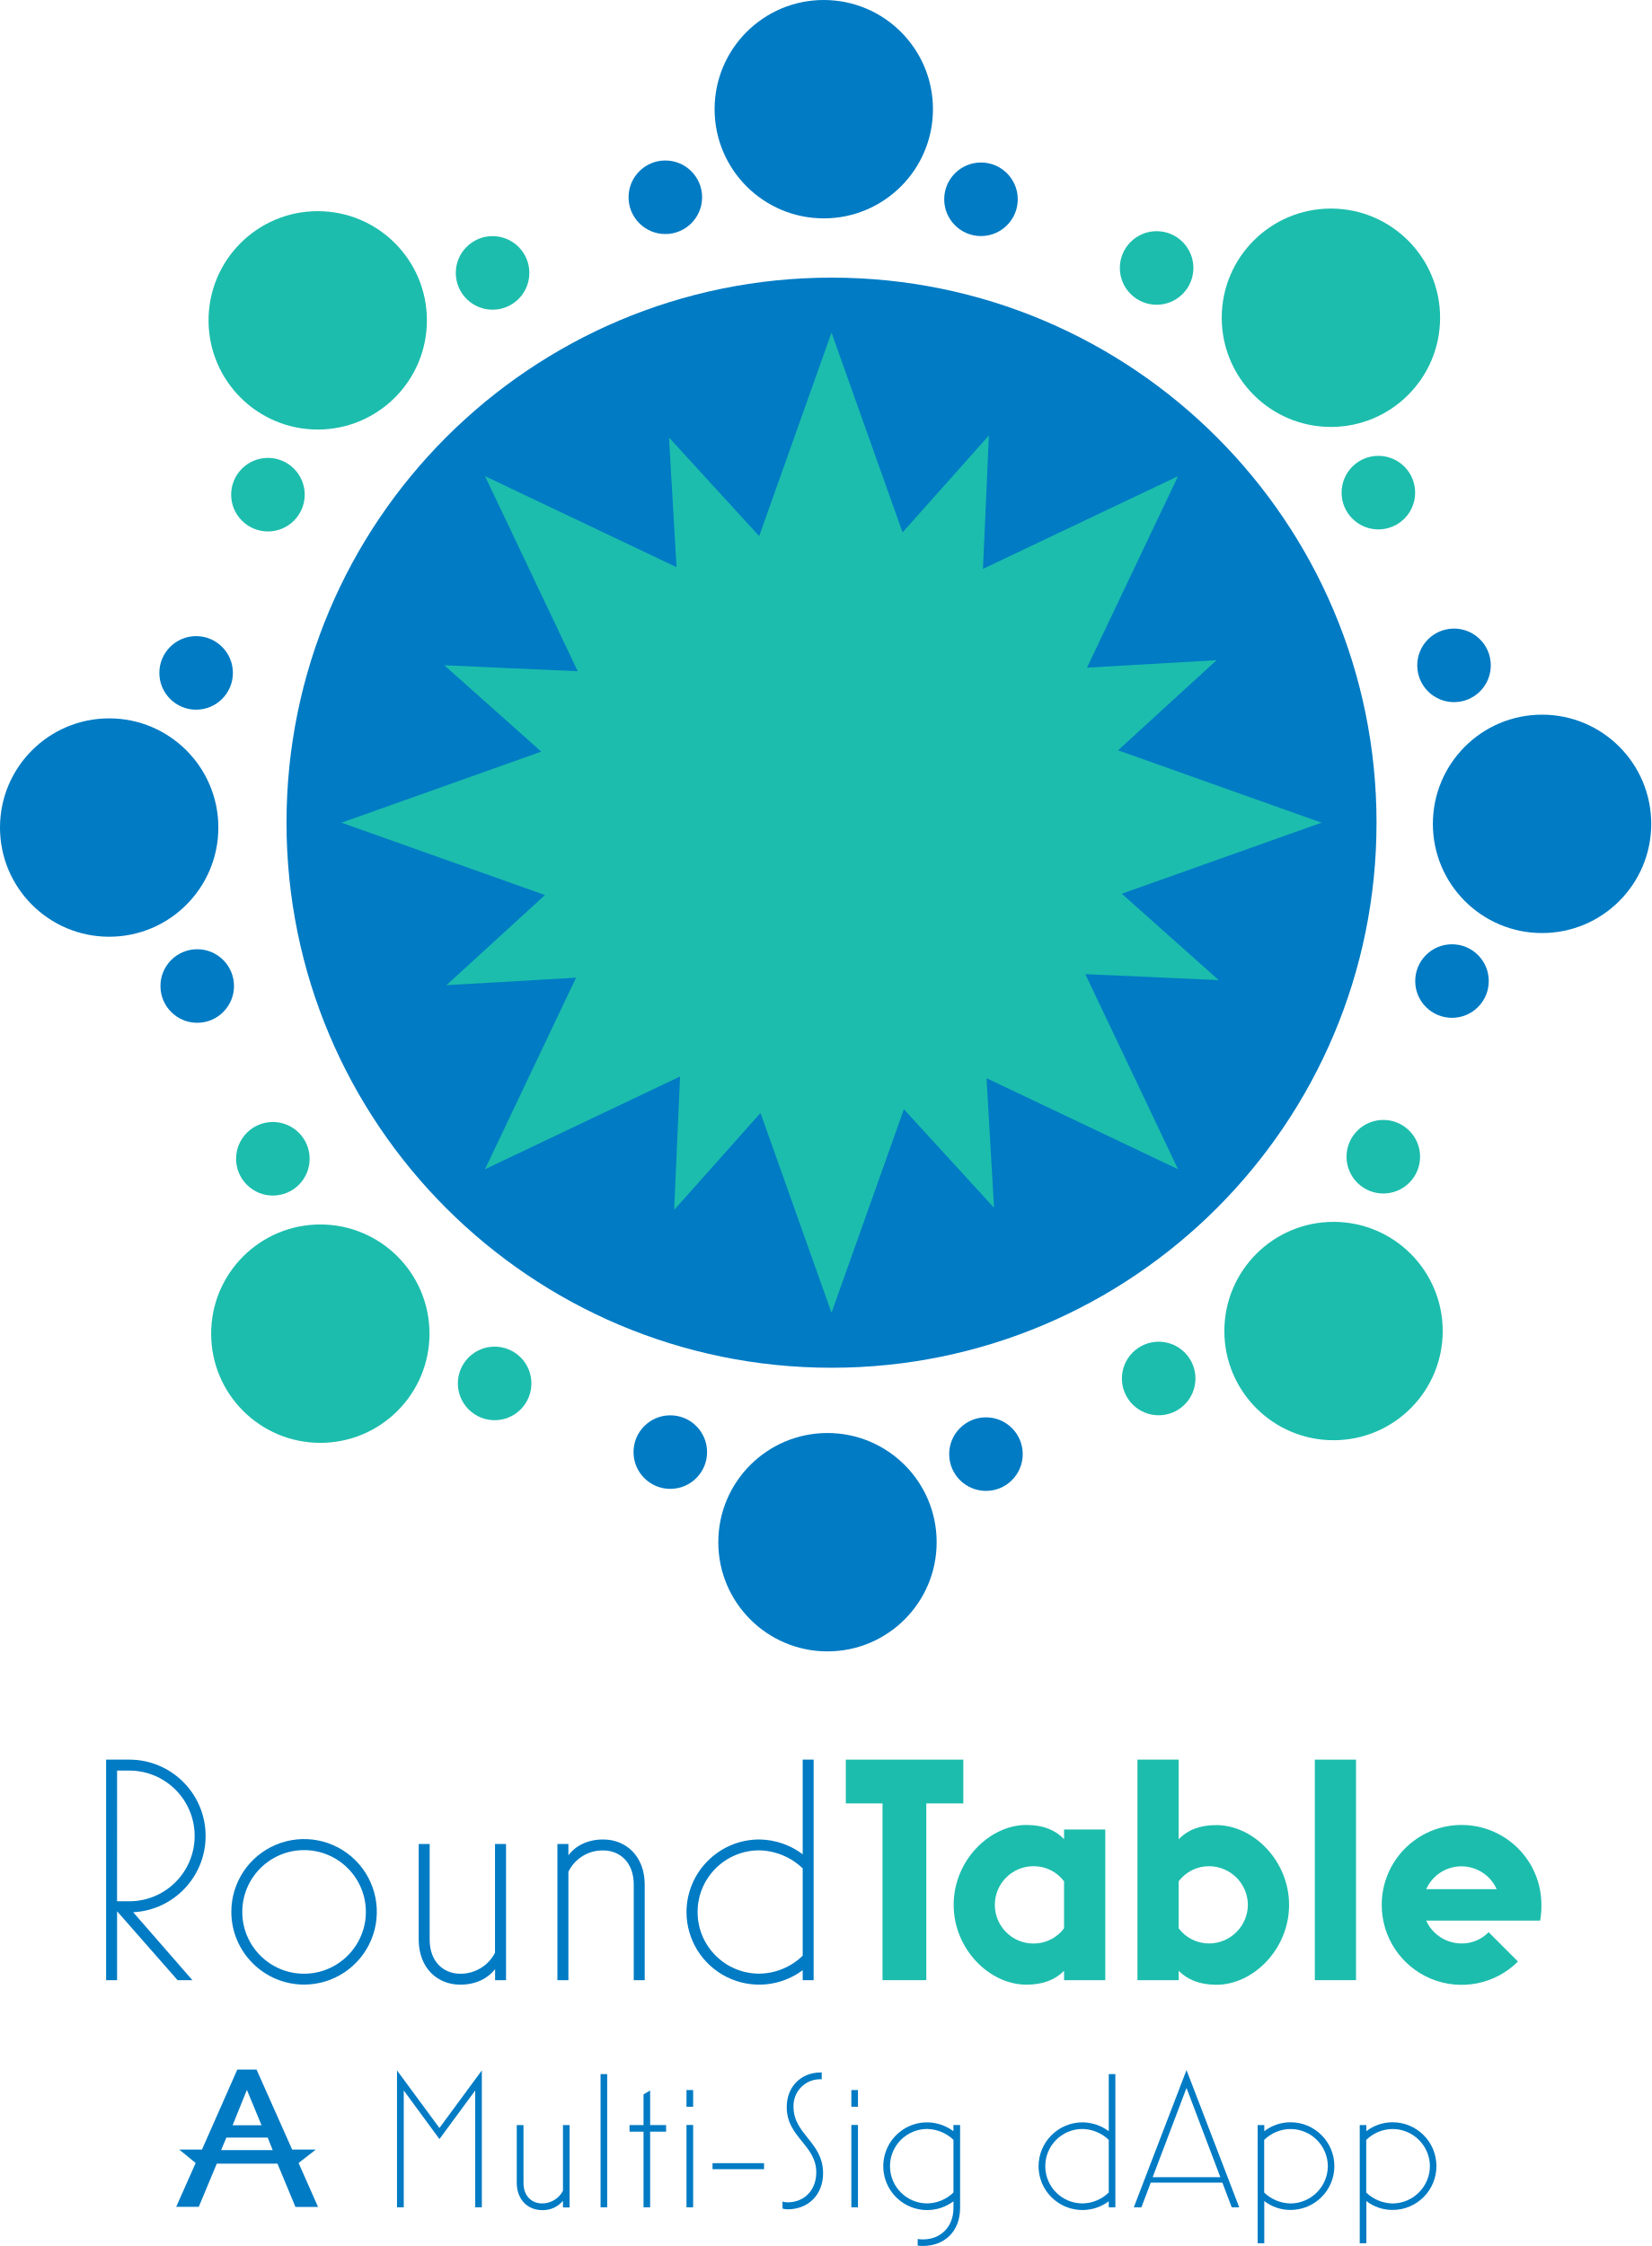
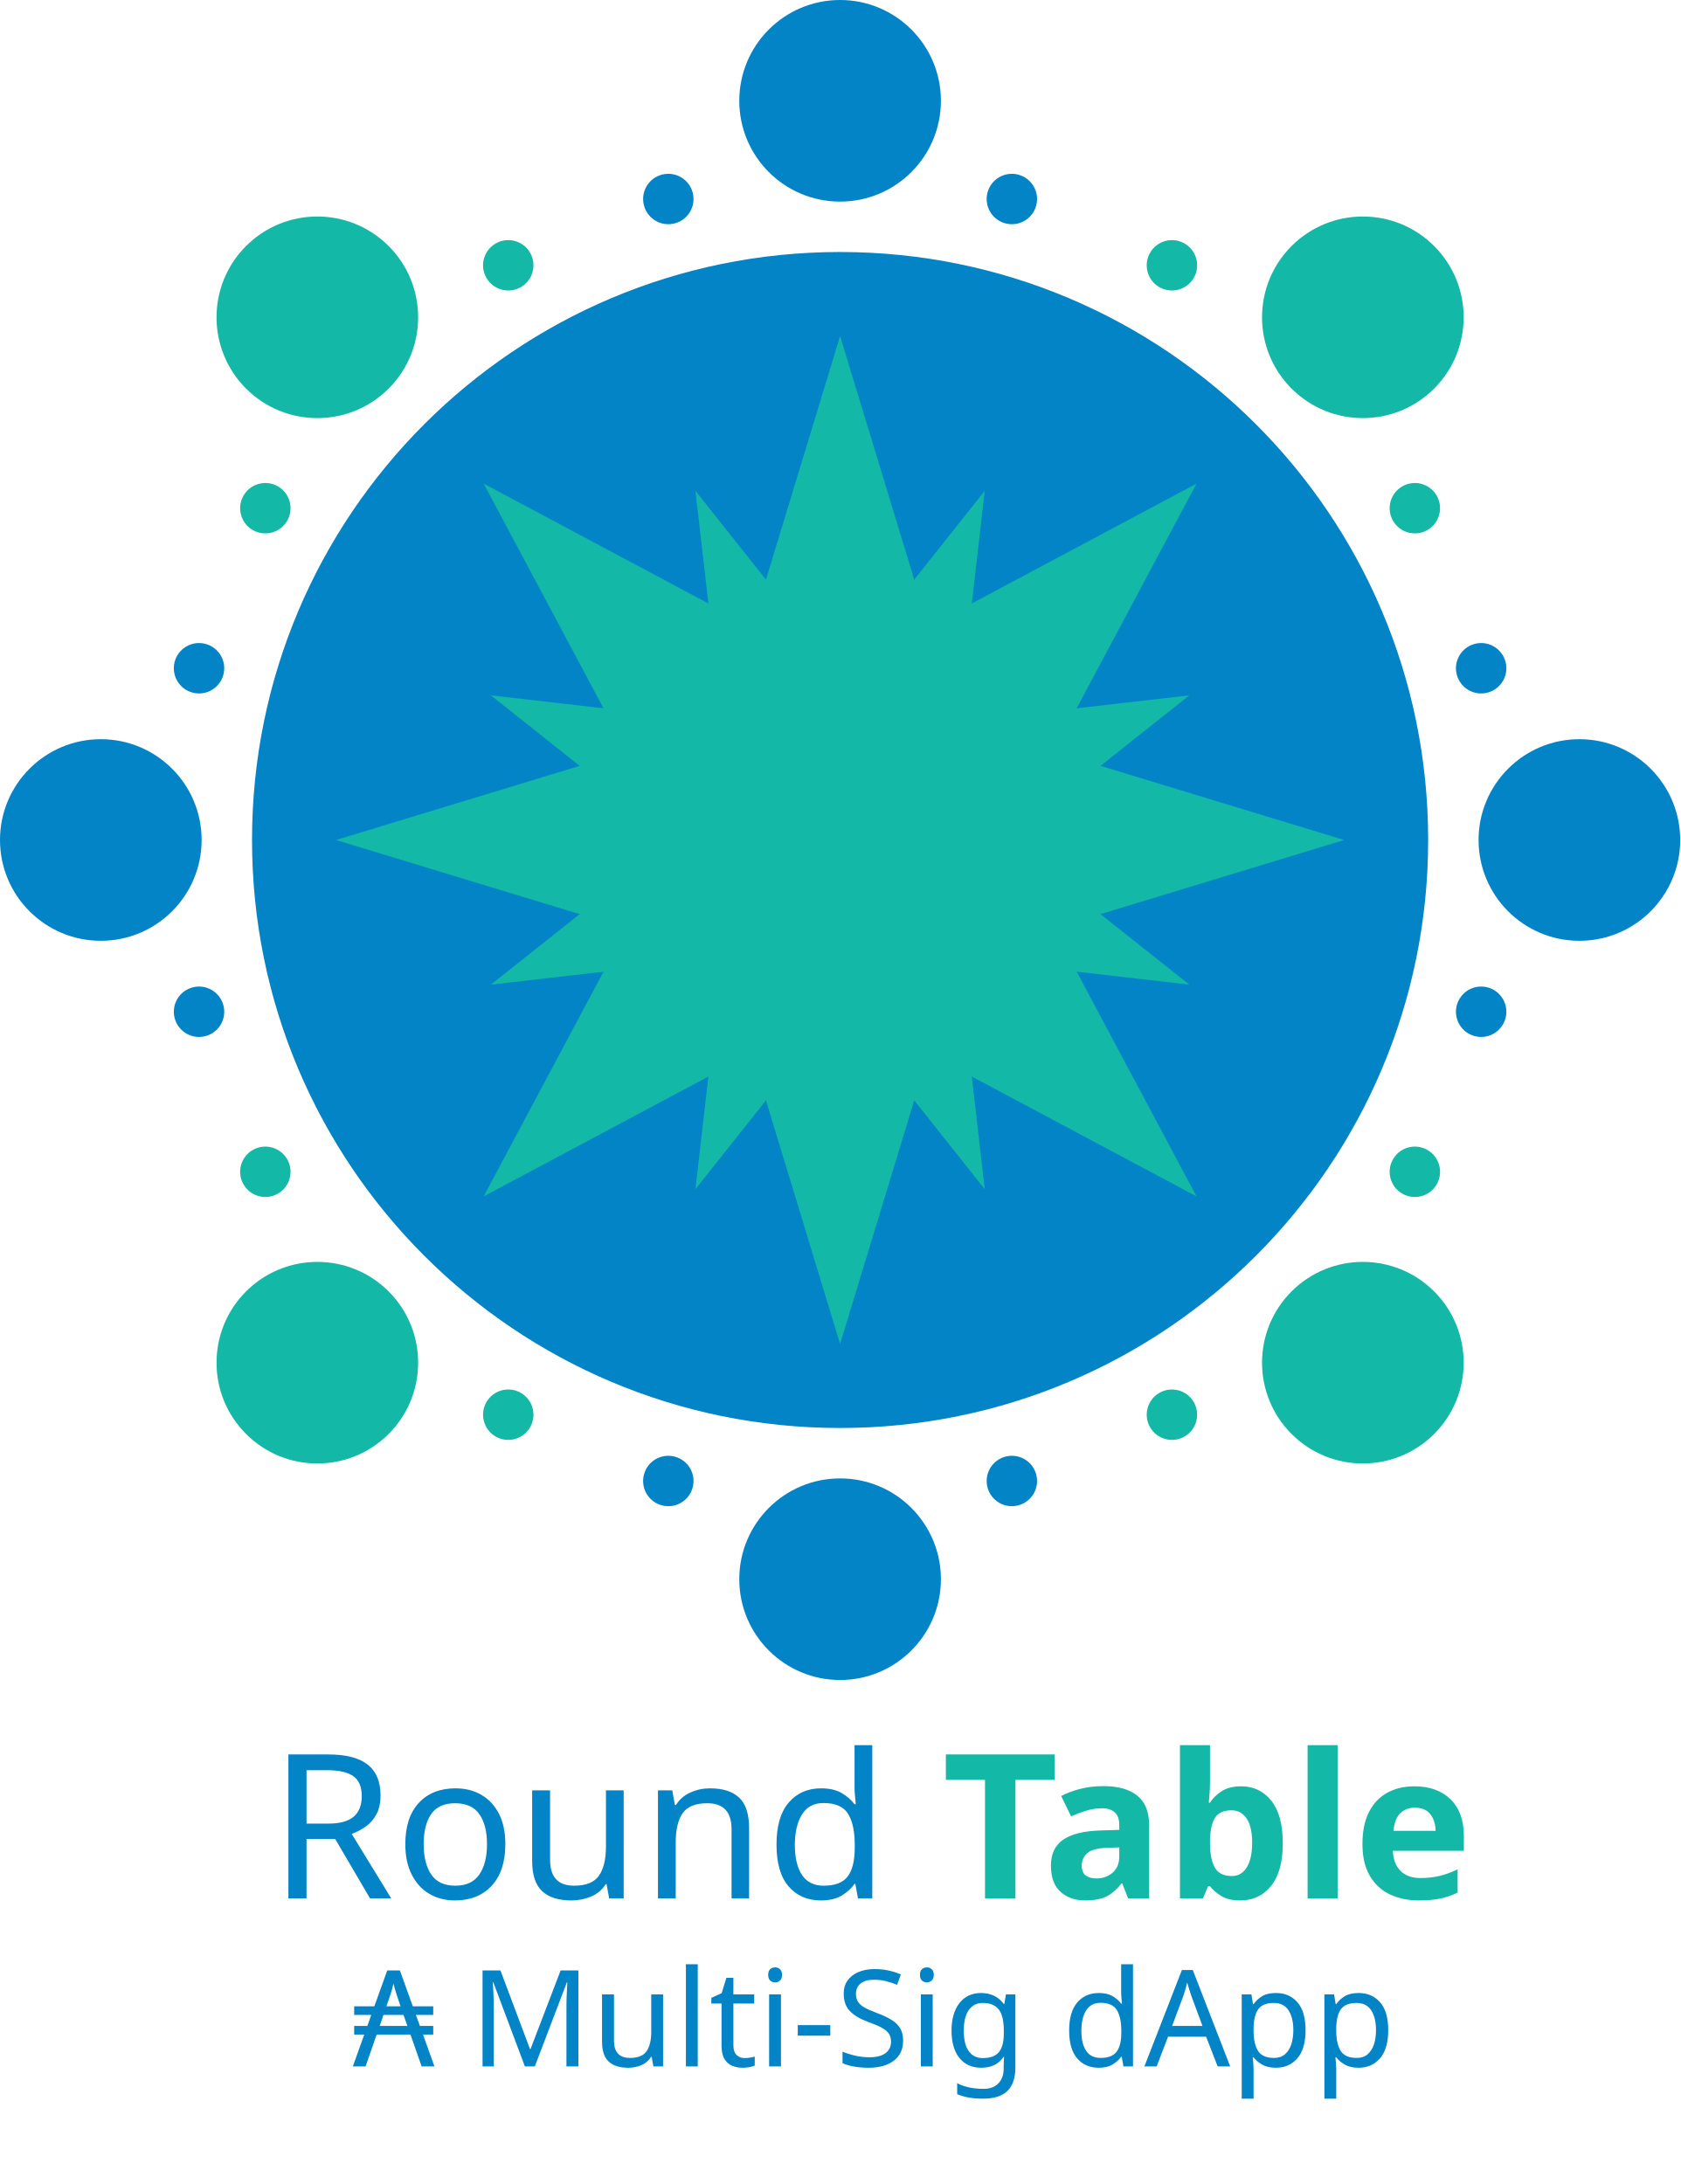
- <svg xmlns="http://www.w3.org/2000/svg" id="Layer_1" data-name="Layer 1" viewBox="0 0 661.85 900.16">
+ <svg xmlns="http://www.w3.org/2000/svg" version="1.1" width="1000" height="1300">
  <defs>
-     <style>.cls-1{fill:#007bc4;}.cls-2{fill:#1cbdad;}</style>
+     <style type="text/css">
+        .fill-sky {
+          fill: #0284C7;
+        }
+        .fill-teal {
+          fill: #14B8A6;
+        }
+        .text-lg {
+          font: normal 120px sans-serif;
+        }
+        .font-bold {
+          font-weight: bold;
+        }
+        .text-sm {
+          font: normal 80px sans-serif;
+        }
+     </style>
  </defs>
-   <path class="cls-1" d="M219.7,840.47V752.08H229a30.6,30.6,0,0,1,1.55,61.16l23.74,27.23h-5.94l-24.25-27.62v27.62Zm4.39-31.62H229a26.19,26.19,0,0,0,0-52.38h-4.9Z" transform="translate(-177.17 -46.85)" />
-   <path class="cls-1" d="M269.89,813.24a29.16,29.16,0,1,1,29.16,29A29.21,29.21,0,0,1,269.89,813.24Zm53.93-.13a24.77,24.77,0,1,0-24.77,24.78A24.83,24.83,0,0,0,323.82,813.11Z" transform="translate(-177.17 -46.85)" />
-   <path class="cls-1" d="M345,824.21V785.89h4.39v38.32c0,9,5.67,13.68,12.25,13.68a15.53,15.53,0,0,0,13.94-8.39V785.89H380v54.58h-4.39v-4.39c-2.84,3.61-7.61,6.19-13.94,6.19C352.33,842.27,345,835.43,345,824.21Z" transform="translate(-177.17 -46.85)" />
-   <path class="cls-1" d="M400.59,840.47V785.89H405v4.51c2.71-3.61,7.48-6.32,13.93-6.32,9.29,0,16.65,6.84,16.65,18.06v38.33h-4.39V802.14c0-9-5.68-13.67-12.26-13.67A15.25,15.25,0,0,0,405,797v43.49Z" transform="translate(-177.17 -46.85)" />
-   <path class="cls-1" d="M452.33,813.24a29.21,29.21,0,0,1,29.16-29.16A29.51,29.51,0,0,1,498.91,790V752.08h4.38v88.39h-4.38v-4a29.14,29.14,0,0,1-46.58-23.23Zm46.58,17.42v-35a26,26,0,0,0-17.42-7.22,24.71,24.71,0,1,0,0,49.42A25.38,25.38,0,0,0,498.91,830.66Z" transform="translate(-177.17 -46.85)" />
-   <path class="cls-2" d="M530.9,840.47V769.63H516.19V752.08h47.1v17.55H548.45v70.84Z" transform="translate(-177.17 -46.85)" />
-   <path class="cls-2" d="M559.42,810.27c0-17.67,14.32-32,29.16-32,6.84,0,11.61,2.07,15.09,5.68v-3.87h16.52v60.39H603.67v-3.75c-3.48,3.49-8.25,5.55-15.09,5.55C573.74,842.27,559.42,828,559.42,810.27Zm44.25,9.42V800.85a15.19,15.19,0,0,0-12.25-6.06,15.49,15.49,0,1,0,0,31A15.2,15.2,0,0,0,603.67,819.69Z" transform="translate(-177.17 -46.85)" />
-   <path class="cls-2" d="M649.6,836.72v3.75H633.09V752.08H649.6V784c3.49-3.61,8.26-5.68,15.1-5.68,14.84,0,29.16,14.33,29.16,32s-14.32,32-29.16,32C657.86,842.27,653.09,840.21,649.6,836.72Zm27.75-26.45a15.62,15.62,0,0,0-15.49-15.48,15.23,15.23,0,0,0-12.26,6.06v18.84a15.24,15.24,0,0,0,12.26,6.07A15.62,15.62,0,0,0,677.35,810.27Z" transform="translate(-177.17 -46.85)" />
-   <path class="cls-2" d="M704.18,840.47V752.08h16.51v88.39Z" transform="translate(-177.17 -46.85)" />
-   <path class="cls-2" d="M731,810.27a32,32,0,1,1,64,0,34.65,34.65,0,0,1-.51,6.33H748.82a15.56,15.56,0,0,0,14.2,9.16,14.88,14.88,0,0,0,10.83-4.52L785.6,833A32,32,0,0,1,731,810.27ZM777.08,804a15.48,15.48,0,0,0-28.26,0Z" transform="translate(-177.17 -46.85)" />
-   <path class="cls-1" d="M336.3,931.5V876.64l17,23.07,17-23.07V931.5h-2.65V884.67l-14.34,19.48L339,884.67V931.5Z" transform="translate(-177.17 -46.85)" />
-   <path class="cls-1" d="M384.3,921.68V898.54H387v23.14c0,5.46,3.43,8.26,7.4,8.26a9.37,9.37,0,0,0,8.42-5.06V898.54h2.65v33h-2.65v-2.65a10.37,10.37,0,0,1-8.42,3.74C388.74,932.59,384.3,928.46,384.3,921.68Z" transform="translate(-177.17 -46.85)" />
-   <path class="cls-1" d="M417.89,931.5V878.12h2.65V931.5Z" transform="translate(-177.17 -46.85)" />
-   <path class="cls-1" d="M435.11,931.5V901.19H429.5v-2.65h5.61V886.23l2.65-1.56v13.87h6.39v2.65h-6.39V931.5Z" transform="translate(-177.17 -46.85)" />
-   <path class="cls-1" d="M452.33,891.21v-6.7H455v6.7Zm0,40.29v-33H455v33Z" transform="translate(-177.17 -46.85)" />
-   <path class="cls-1" d="M462.77,916.23v-2.42h20.65v2.42Z" transform="translate(-177.17 -46.85)" />
-   <path class="cls-1" d="M490.82,932v-2.8a7.27,7.27,0,0,0,2,.31c7,0,11.53-5.15,11.53-12,0-5.38-2.8-8.81-5.69-12.39-3-3.67-6.15-7.49-6.15-13.8,0-8.18,5.76-13.87,13.63-13.87h.39v2.73h-.39a10.65,10.65,0,0,0-10.91,11.06c0,5.38,2.81,8.89,5.69,12.47,3,3.74,6.16,7.72,6.16,14.11,0,8.49-5.77,14.49-14.26,14.49A6,6,0,0,1,490.82,932Z" transform="translate(-177.17 -46.85)" />
-   <path class="cls-1" d="M518.41,891.21v-6.7h2.65v6.7Zm0,40.29v-33h2.65v33Z" transform="translate(-177.17 -46.85)" />
-   <path class="cls-1" d="M545,946.85v-2.64a13.72,13.72,0,0,0,2.18.15c6.94,0,12.16-4.91,12.16-12.62v-2.65a17.58,17.58,0,1,1-10.52-31.64A17.86,17.86,0,0,1,559.32,901v-2.49H562v33.2c0,9.89-6.7,15.27-14.81,15.27A11.11,11.11,0,0,1,545,946.85Zm14.34-21.27V904.46a15.71,15.71,0,0,0-10.52-4.36,14.92,14.92,0,1,0,0,29.84A15.34,15.34,0,0,0,559.32,925.58Z" transform="translate(-177.17 -46.85)" />
-   <path class="cls-1" d="M593.45,915.06a17.64,17.64,0,0,1,17.61-17.61A17.86,17.86,0,0,1,621.58,901V878.12h2.65V931.5h-2.65v-2.41a17.6,17.6,0,0,1-28.13-14Zm28.13,10.52V904.46a15.71,15.71,0,0,0-10.52-4.36,14.92,14.92,0,1,0,0,29.84A15.34,15.34,0,0,0,621.58,925.58Z" transform="translate(-177.17 -46.85)" />
-   <path class="cls-1" d="M631.63,931.5l21.12-55,21.12,55h-3l-3.74-9.89H638.41l-3.74,9.89Zm7.56-12.08h27.12l-13.56-35.76Z" transform="translate(-177.17 -46.85)" />
-   <path class="cls-1" d="M681.27,945.92V898.54h2.65V901a17.14,17.14,0,0,1,10.52-3.58,17.57,17.57,0,1,1,0,35.14A17.14,17.14,0,0,1,683.92,929v16.91ZM709.4,915a15,15,0,0,0-15-14.88,15.3,15.3,0,0,0-10.52,4.36v21.12a15.67,15.67,0,0,0,10.52,4.36A15.06,15.06,0,0,0,709.4,915Z" transform="translate(-177.17 -46.85)" />
-   <path class="cls-1" d="M722.18,945.92V898.54h2.65V901a17.14,17.14,0,0,1,10.52-3.58,17.57,17.57,0,1,1,0,35.14A17.14,17.14,0,0,1,724.83,929v16.91ZM750.31,915a15,15,0,0,0-15-14.88,15.3,15.3,0,0,0-10.52,4.36v21.12a15.67,15.67,0,0,0,10.52,4.36A15.06,15.06,0,0,0,750.31,915Z" transform="translate(-177.17 -46.85)" />
-   <path id="A_-_Lt_Blu" data-name="A - Lt Blu" class="cls-1" d="M296.85,913.74l6.91-5.38h-9.49L280,876.3h-7.71l-14.16,32.06H249l6.6,5.38L247.8,931.3h9.05L264.06,914h24.32l7.21,17.35h9.05Zm-20.72-29.3L282,898.62H270.4ZM265.8,908.57l2.1-5h16.57l2,5Z" transform="translate(-177.17 -46.85)" />
-   <circle class="cls-1" cx="333.29" cy="329.72" r="218.45" />
-   <polygon class="cls-2" points="449.64 358.19 529.72 329.72 448.15 300.71 487.64 264.59 435.7 267.58 472.19 190.83 394 227.99 396.38 174.52 361.77 213.37 333.29 133.3 304.29 214.86 268.16 175.37 271.16 227.31 194.4 190.83 231.56 269.01 178.09 266.63 216.94 301.24 136.87 329.72 218.43 358.72 178.94 394.85 230.89 391.85 194.4 468.61 272.58 431.45 270.21 484.92 304.82 446.07 333.29 526.14 362.3 444.58 398.43 484.07 395.43 432.13 472.19 468.61 435.02 390.43 488.49 392.81 449.64 358.19" />
-   <circle class="cls-2" cx="375.43" cy="601.31" r="14.74" transform="translate(-492.4 394.73) rotate(-45)" />
-   <circle class="cls-2" cx="286.54" cy="511.27" r="14.74" transform="translate(-454.77 305.51) rotate(-45)" />
-   <circle class="cls-2" cx="128.39" cy="534.51" r="43.76" />
-   <circle class="cls-2" cx="284.56" cy="245.11" r="14.74" transform="translate(-267.14 226.15) rotate(-45)" />
-   <circle class="cls-2" cx="374.6" cy="156.23" r="14.74" transform="translate(-177.92 263.79) rotate(-45)" />
-   <circle class="cls-2" cx="127.35" cy="128.39" r="43.76" />
-   <circle class="cls-2" cx="640.76" cy="154.25" r="14.74" transform="translate(-98.56 451.41) rotate(-45)" />
-   <circle class="cls-2" cx="729.65" cy="244.29" r="14.74" transform="translate(-136.2 540.64) rotate(-45)" />
-   <circle class="cls-2" cx="533.46" cy="127.35" r="43.76" />
-   <circle class="cls-2" cx="731.63" cy="510.45" r="14.74" transform="translate(-323.82 619.99) rotate(-45)" />
-   <circle class="cls-2" cx="641.59" cy="599.33" r="14.74" transform="translate(-413.04 582.36) rotate(-45)" />
-   <circle class="cls-2" cx="534.51" cy="533.46" r="43.76" />
-   <circle class="cls-1" cx="256.22" cy="442.03" r="14.74" transform="translate(-178.94 -45.82) rotate(-0.23)" />
-   <circle class="cls-1" cx="257.04" cy="315.51" r="14.74" transform="matrix(1, 0, 0, 1, -178.43, -45.82)" />
-   <circle class="cls-1" cx="43.76" cy="331.67" r="43.76" />
-   <circle class="cls-1" cx="266.68" cy="79.06" r="14.74" />
-   <circle class="cls-1" cx="393.2" cy="79.87" r="14.74" />
-   <circle class="cls-1" cx="330.19" cy="43.76" r="43.76" />
-   <circle class="cls-1" cx="759.97" cy="313.53" r="14.74" transform="translate(-178.42 -43.81) rotate(-0.23)" />
-   <circle class="cls-1" cx="759.15" cy="440.05" r="14.74" transform="translate(-178.92 -43.81) rotate(-0.23)" />
-   <circle class="cls-1" cx="618.09" cy="330.19" r="43.76" />
-   <circle class="cls-1" cx="572.35" cy="629.65" r="14.74" transform="translate(-179.68 -44.56) rotate(-0.23)" />
-   <circle class="cls-1" cx="445.83" cy="628.83" r="14.74" transform="translate(-179.68 -45.06) rotate(-0.23)" />
-   <circle class="cls-1" cx="331.67" cy="618.09" r="43.76" />
+   <circle class="fill-sky" cx="500" cy="500" r="350" />
+   <symbol id="lg-star">
+     <polygon points="500,200 570,430 800,500 570,570 500,800 430,570 200,500 430,430" />
+   </symbol>
+   <symbol id="sm-star">
+     <polygon points="500,275 550,450 725,500, 550,550 500,725 450,550 275,500 450,450" />
+   </symbol>
+   <g class="fill-teal">
+     <use href="#lg-star" />
+     <use href="#lg-star" transform="rotate(45 500 500)" />
+     <use href="#sm-star" transform="rotate(22.5 500 500)" />
+     <use href="#sm-star" transform="rotate(67.5 500 500)" />
+   </g>
+   <symbol id="person">
+     <circle cx="500" cy="60" r="60" />
+     <circle cx="500" cy="105" r="15" transform="rotate(15 500 500)" />
+     <circle cx="500" cy="105" r="15" transform="rotate(345 500 500)" />
+   </symbol>
+   <use href="#person" class="fill-sky" />
+   <use href="#person" class="fill-teal" transform="rotate(45 500 500)" />
+   <use href="#person" class="fill-sky" transform="rotate(90 500 500)" />
+   <use href="#person" class="fill-teal" transform="rotate(135 500 500)" />
+   <use href="#person" class="fill-sky" transform="rotate(180 500 500)" />
+   <use href="#person" class="fill-teal" transform="rotate(225 500 500)" />
+   <use href="#person" class="fill-sky" transform="rotate(270 500 500)" />
+   <use href="#person" class="fill-teal" transform="rotate(315 500 500)" />
+   <text class="text-lg fill-sky" y="1130" x="160">
+     Round
+     <tspan class="font-bold fill-teal">Table</tspan>
+   </text>
+   <text class="text-sm fill-sky" y="1230" x="210">₳ Multi-Sig dApp</text>
</svg>
